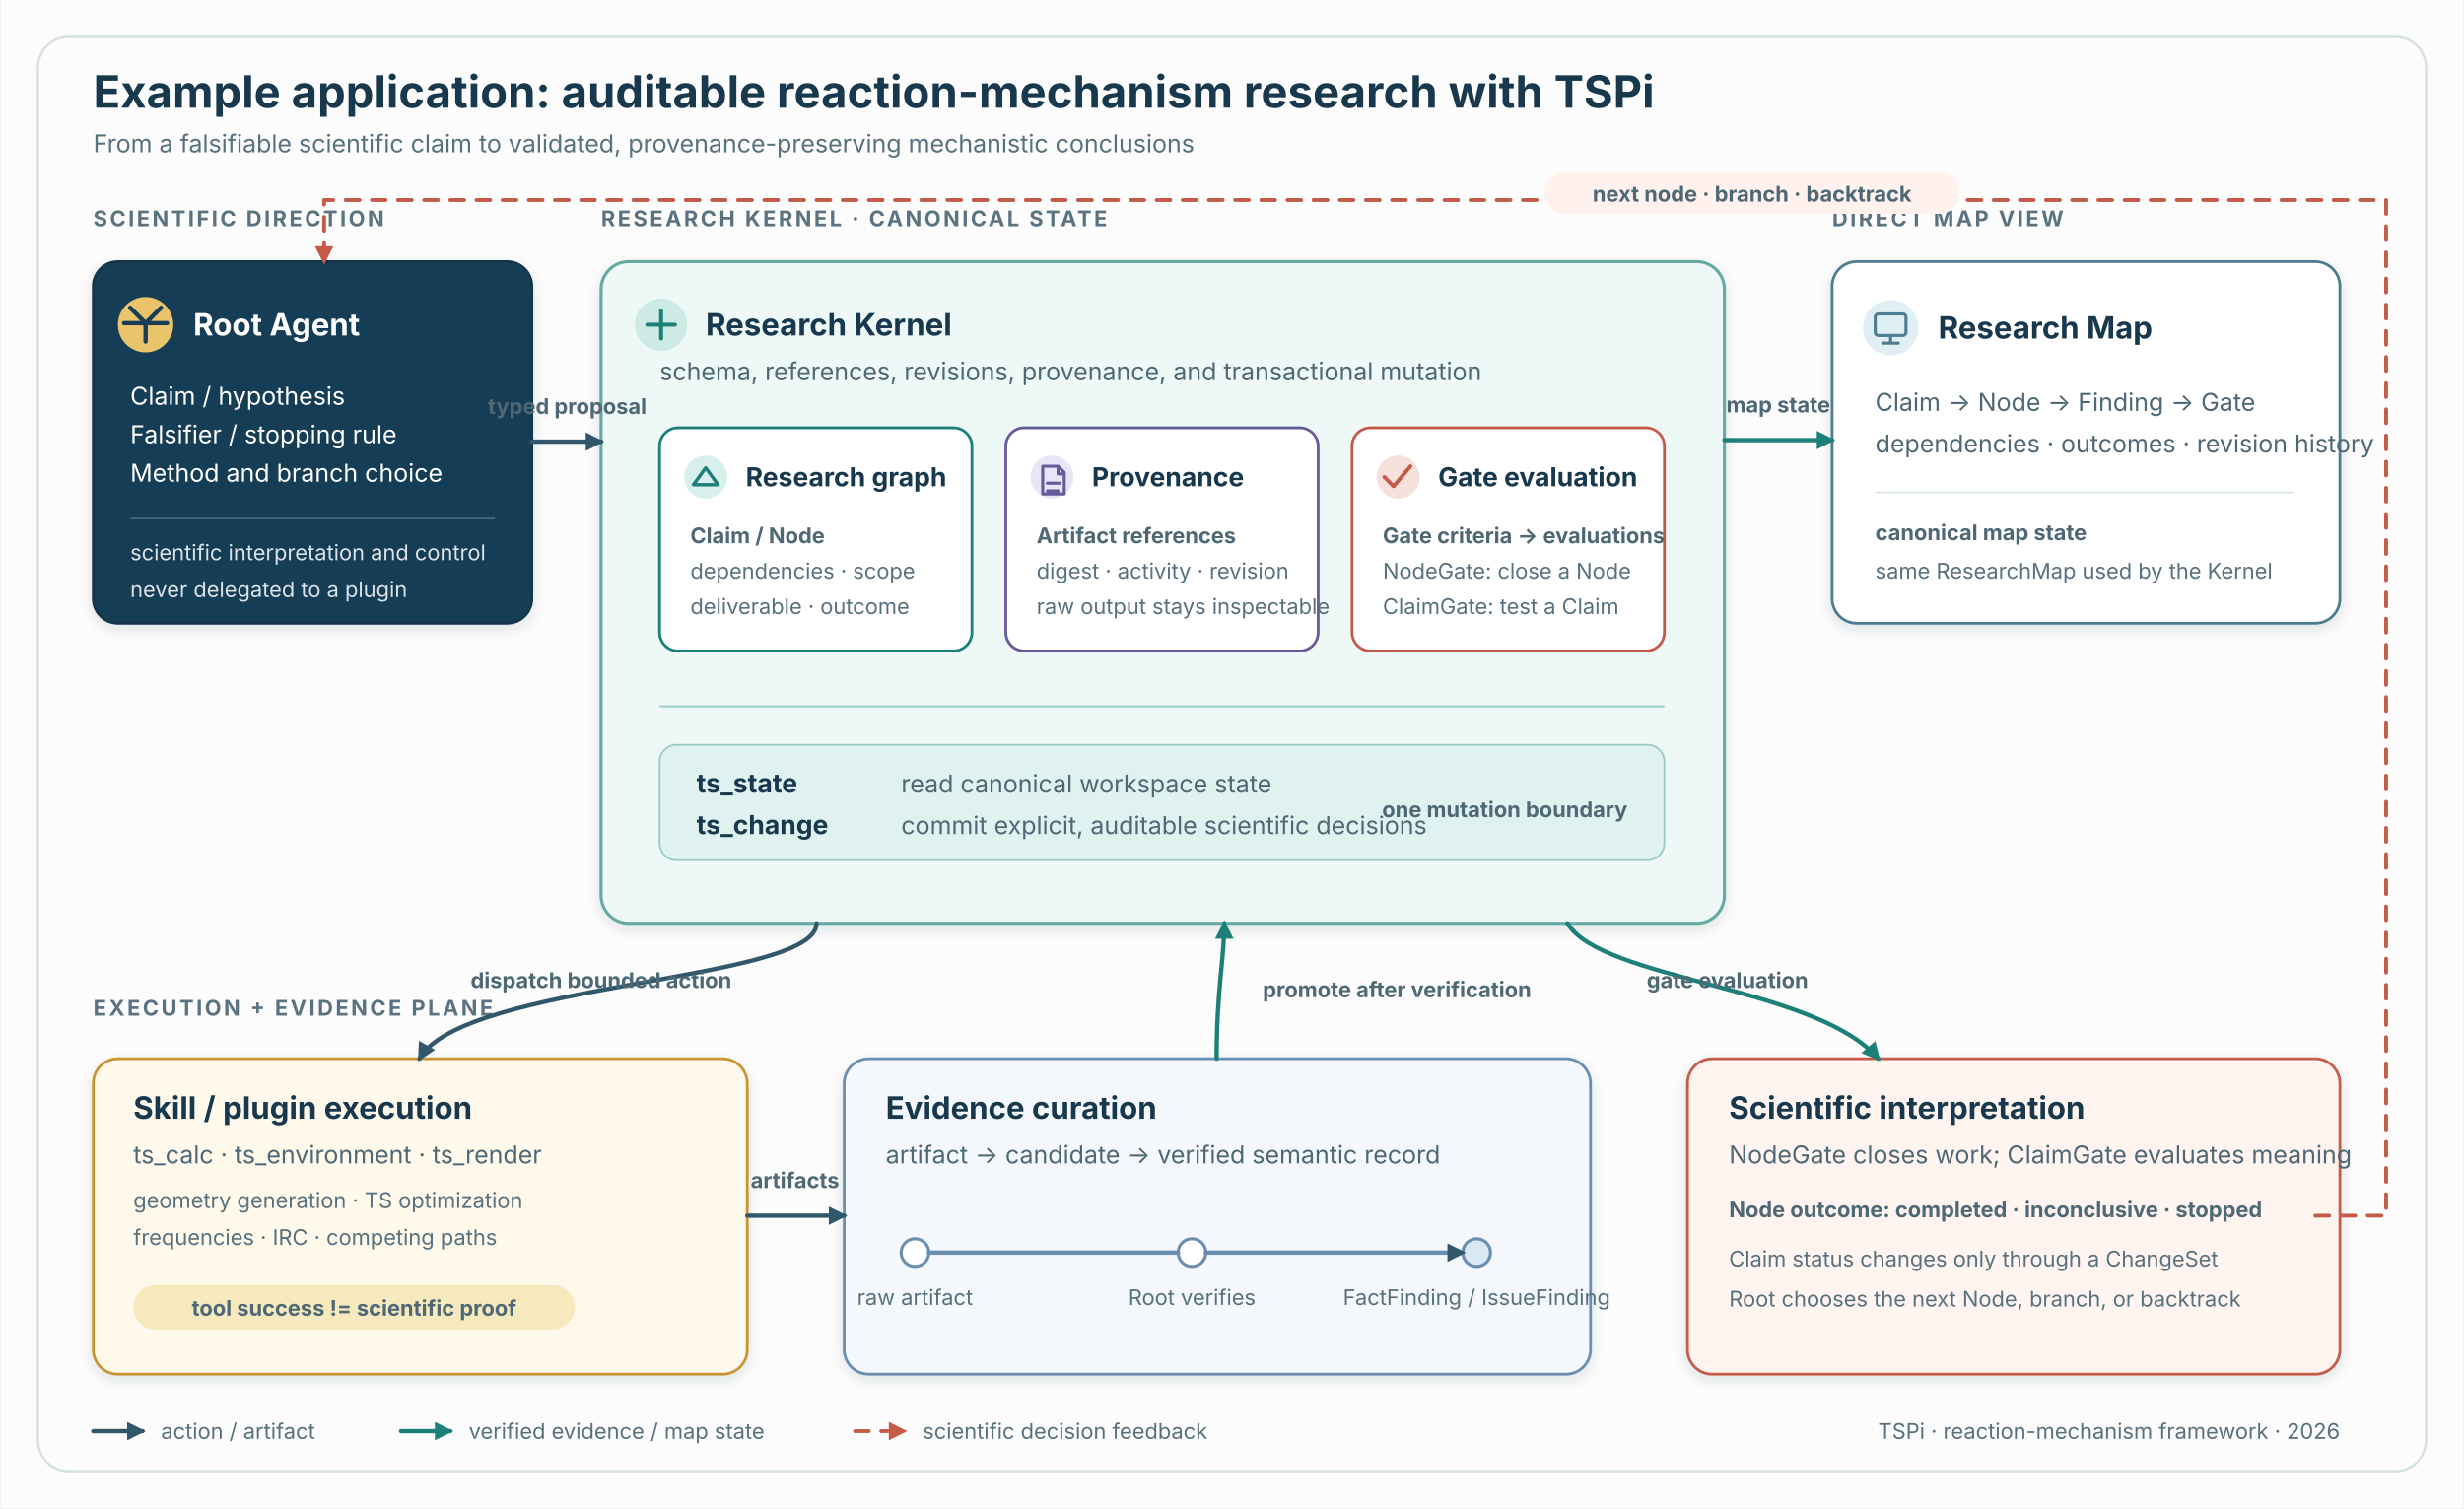
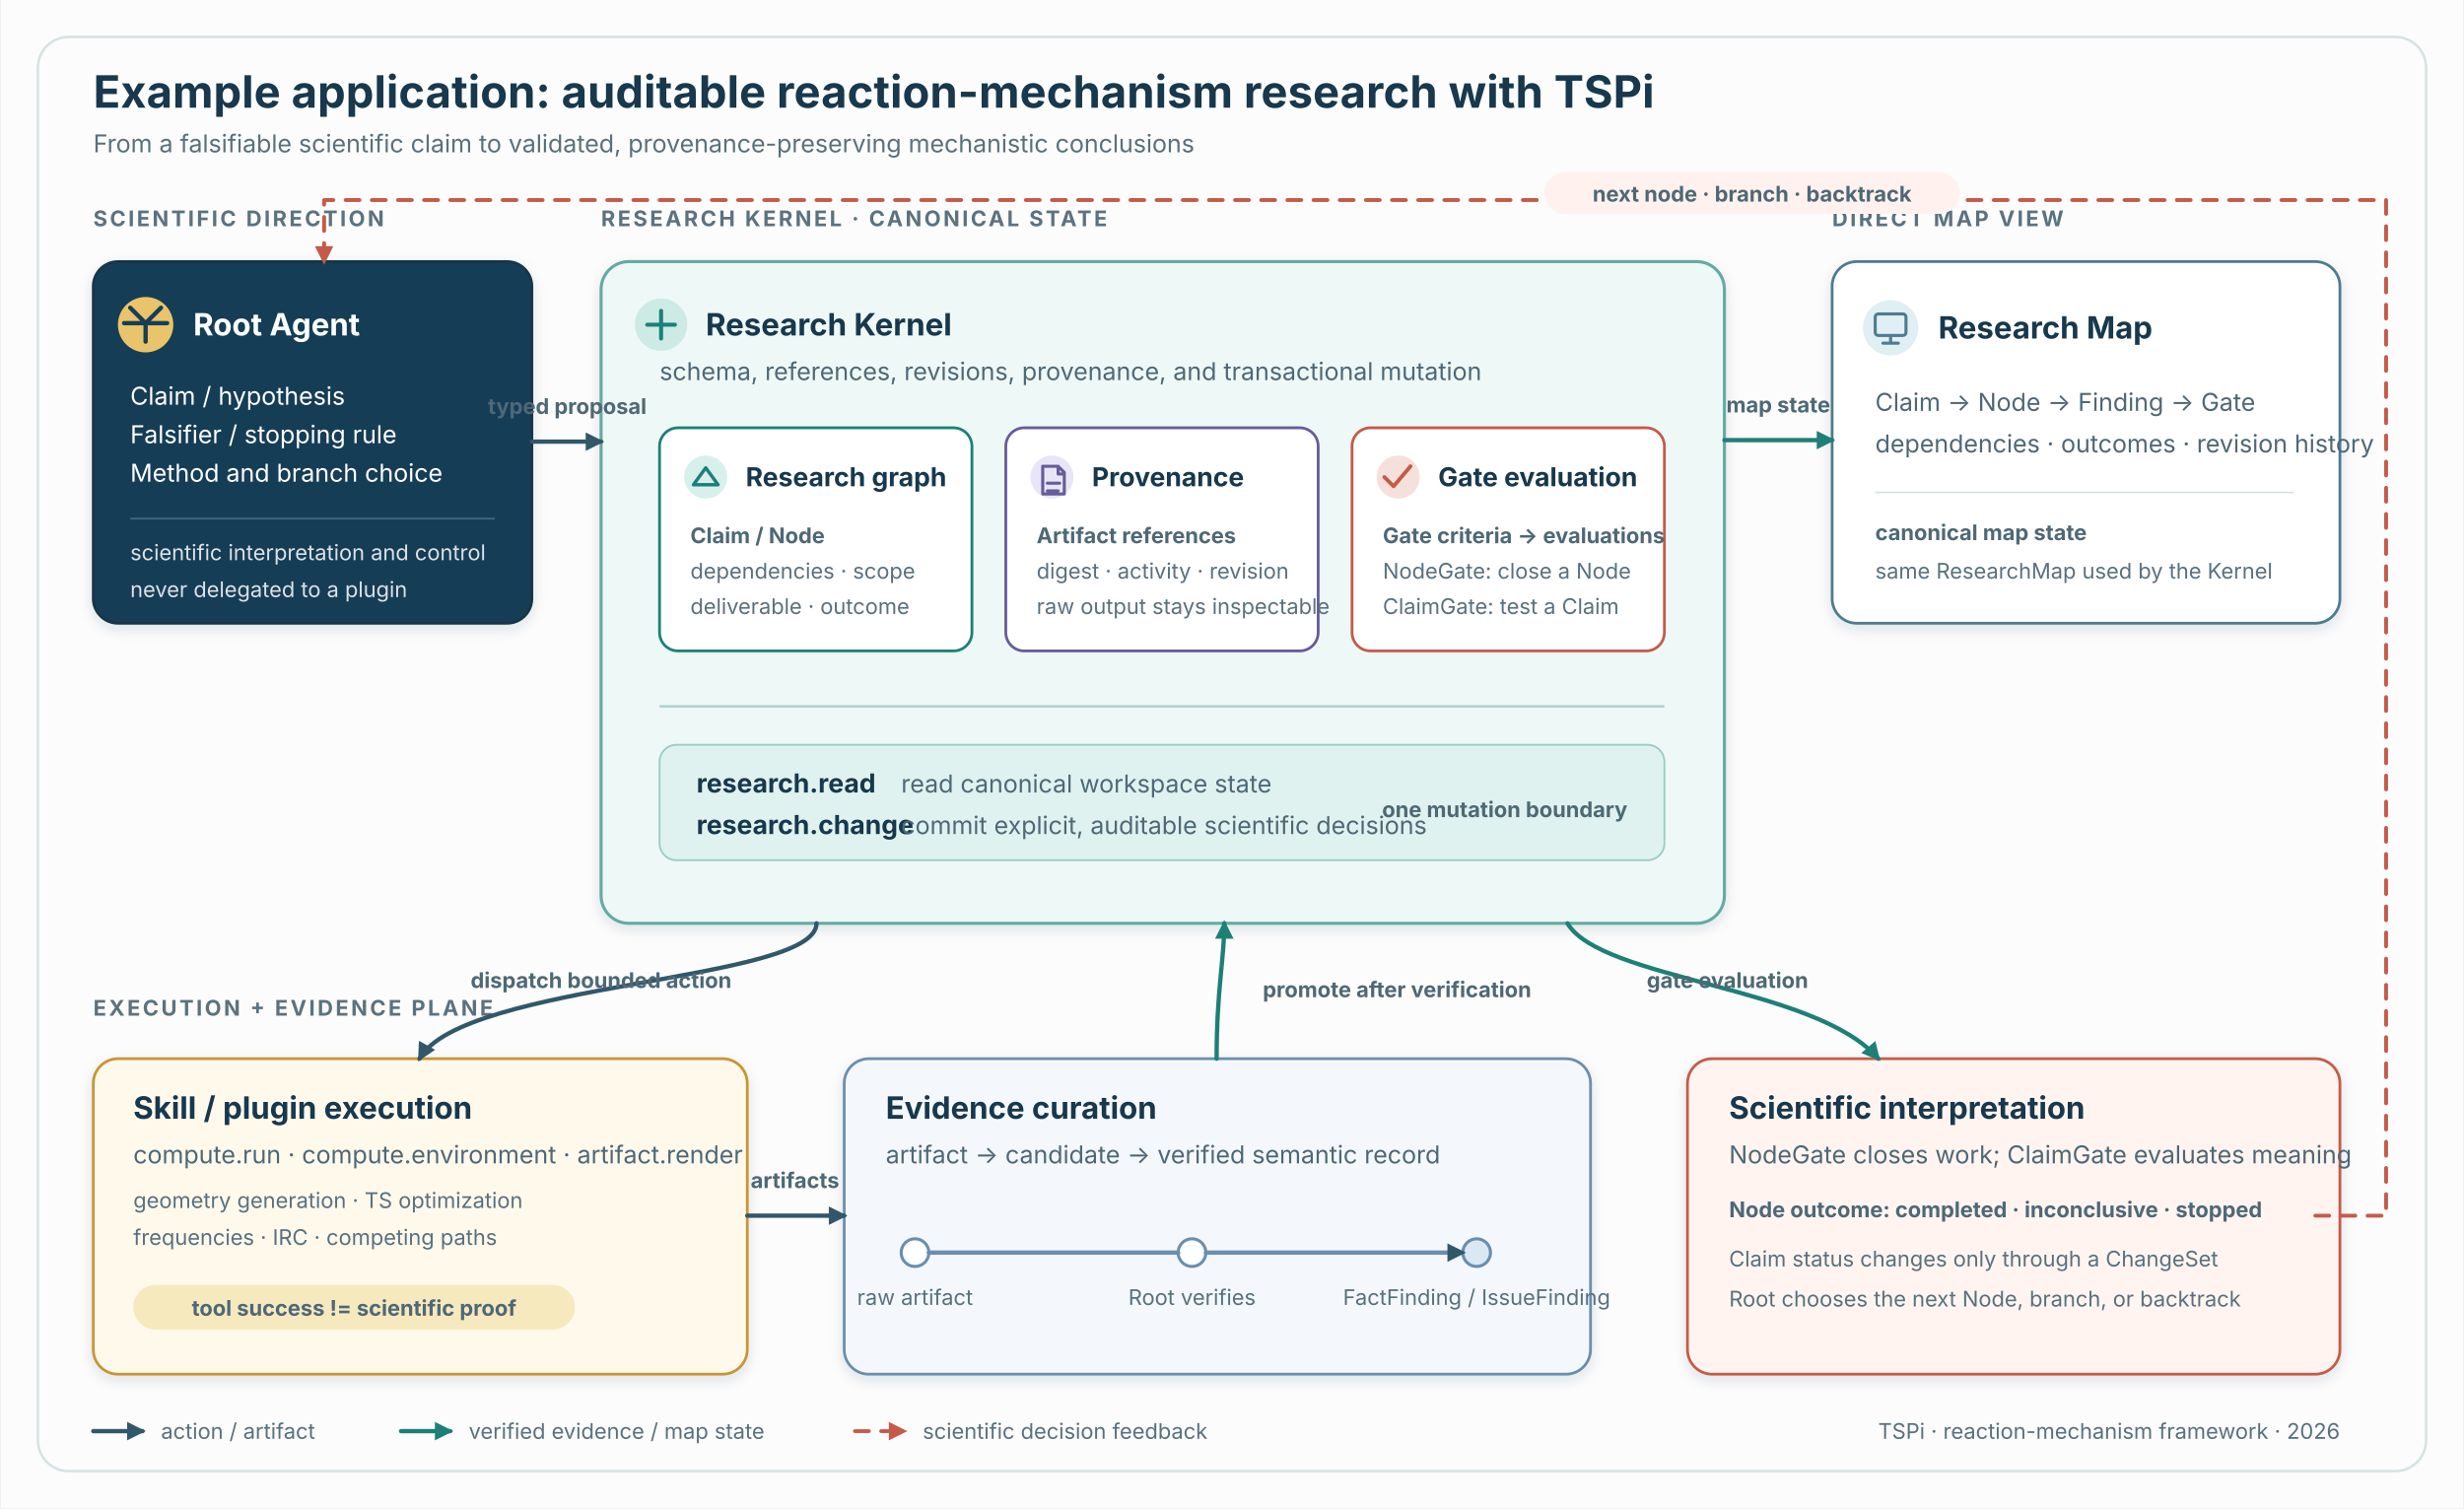
<svg xmlns="http://www.w3.org/2000/svg" width="183mm" height="112mm" viewBox="0 0 1600 980" role="img" aria-labelledby="title desc">
  <defs>
    <marker id="arrow-navy" markerWidth="12" markerHeight="12" refX="10" refY="6" orient="auto" markerUnits="userSpaceOnUse">
      <path d="M0,0 L12,6 L0,12 Z" fill="#31576B" />
    </marker>
    <marker id="arrow-teal" markerWidth="12" markerHeight="12" refX="10" refY="6" orient="auto" markerUnits="userSpaceOnUse">
      <path d="M0,0 L12,6 L0,12 Z" fill="#1D8078" />
    </marker>
    <marker id="arrow-coral" markerWidth="12" markerHeight="12" refX="10" refY="6" orient="auto" markerUnits="userSpaceOnUse">
      <path d="M0,0 L12,6 L0,12 Z" fill="#C45B48" />
    </marker>
    <filter id="shadow" x="-10%" y="-10%" width="120%" height="130%">
      <feDropShadow dx="0" dy="3" stdDeviation="4" flood-color="#17384D" flood-opacity="0.12" />
    </filter>
    <style>
      text { font-family: Inter, "Noto Sans", Arial, sans-serif; fill: #17384D; }
      .title { font-size: 29px; font-weight: 700; letter-spacing: .1px; }
      .subtitle { font-size: 16px; fill: #58717E; }
      .section { font-size: 14px; font-weight: 700; letter-spacing: 1.6px; fill: #5B7280; }
      .heading { font-size: 20px; font-weight: 700; }
      .subheading { font-size: 17px; font-weight: 700; }
      .body { font-size: 16px; fill: #4E6876; }
      .small { font-size: 14px; fill: #58717E; }
      .small-strong { font-size: 14px; font-weight: 700; fill: #4E6876; }
      .inverse { fill: #FFFFFF; }
      .flow { fill: none; stroke: #31576B; stroke-width: 2.8; stroke-linecap: round; stroke-linejoin: round; marker-end: url(#arrow-navy); }
      .evidence-flow { fill: none; stroke: #1D8078; stroke-width: 2.8; stroke-linecap: round; stroke-linejoin: round; marker-end: url(#arrow-teal); }
      .feedback { fill: none; stroke: #C45B48; stroke-width: 2.5; stroke-dasharray: 9 8; stroke-linecap: round; stroke-linejoin: round; marker-end: url(#arrow-coral); }
      .card { filter: url(#shadow); }
    </style>
  </defs>
  <rect width="1600" height="980" fill="#FBFCFB" />
  <rect x="24" y="24" width="1552" height="932" rx="20" fill="#FBFCFB" stroke="#D6E1E3" stroke-width="1.6" />
  <text x="60" y="70" class="title">Example application: auditable reaction-mechanism research with TSPi</text>
  <text x="60" y="99" class="subtitle">From a falsifiable scientific claim to validated, provenance-preserving mechanistic conclusions</text>
  <text x="60" y="147" class="section">SCIENTIFIC DIRECTION</text>
  <text x="390" y="147" class="section">RESEARCH KERNEL · CANONICAL STATE</text>
  <text x="1190" y="147" class="section">DIRECT MAP VIEW</text>
  <g class="card">
    <rect x="60" y="170" width="285" height="235" rx="16" fill="#183E56" stroke="#15364A" stroke-width="1.8" />
  </g>
  <circle cx="94" cy="211" r="18" fill="#E9C46A" />
  <path d="M94 222v-12m0 0-10-10m10 10 10-10m-10 10h-14m14 0h14" fill="none" stroke="#183E56" stroke-width="2.8" stroke-linecap="round" stroke-linejoin="round" />
  <text x="125" y="218" class="heading inverse">Root Agent</text>
  <text x="84" y="263" class="body inverse">Claim / hypothesis</text>
  <text x="84" y="288" class="body inverse">Falsifier / stopping rule</text>
  <text x="84" y="313" class="body inverse">Method and branch choice</text>
  <line x1="84" y1="337" x2="321" y2="337" stroke="#6E95A8" stroke-width="1" opacity=".55" />
  <text x="84" y="364" class="small inverse" opacity=".85">scientific interpretation and control</text>
  <text x="84" y="388" class="small inverse" opacity=".85">never delegated to a plugin</text>
  <g class="card">
    <rect x="390" y="170" width="730" height="430" rx="18" fill="#EEF8F6" stroke="#65AAA2" stroke-width="2" />
  </g>
  <circle cx="429" cy="211" r="17" fill="#CDEAE5" />
  <path d="M420 211h18M429 202v18" stroke="#1D8078" stroke-width="2.6" stroke-linecap="round" />
  <text x="458" y="218" class="heading">Research Kernel</text>
  <text x="428" y="247" class="body">schema, references, revisions, provenance, and transactional mutation</text>
  <g>
    <rect x="428" y="278" width="203" height="145" rx="12" fill="#FFFFFF" stroke="#1D8078" stroke-width="1.8" />
    <circle cx="458" cy="310" r="14" fill="#D8F0EC" />
    <path d="M450 315l8-11 8 11m-16 0h16" fill="none" stroke="#1D8078" stroke-width="2.2" stroke-linecap="round" stroke-linejoin="round" />
    <text x="484" y="316" class="subheading">Research graph</text>
    <text x="448" y="353" class="small-strong">Claim / Node</text>
    <text x="448" y="376" class="small">dependencies · scope</text>
    <text x="448" y="399" class="small">deliverable · outcome</text>
  </g>
  <g>
    <rect x="653" y="278" width="203" height="145" rx="12" fill="#FFFFFF" stroke="#665B9B" stroke-width="1.8" />
    <circle cx="683" cy="310" r="14" fill="#E8E6F6" />
    <path d="M677 303h10l4 4v14h-14zM687 303v5h4M680 314h8M680 319h7" fill="none" stroke="#665B9B" stroke-width="2" stroke-linecap="round" stroke-linejoin="round" />
    <text x="709" y="316" class="subheading">Provenance</text>
    <text x="673" y="353" class="small-strong">Artifact references</text>
    <text x="673" y="376" class="small">digest · activity · revision</text>
    <text x="673" y="399" class="small">raw output stays inspectable</text>
  </g>
  <g>
    <rect x="878" y="278" width="203" height="145" rx="12" fill="#FFFFFF" stroke="#C45B48" stroke-width="1.8" />
    <circle cx="908" cy="310" r="14" fill="#F6E0DB" />
    <path d="M899 310l6 6 11-13" fill="none" stroke="#C45B48" stroke-width="2.5" stroke-linecap="round" stroke-linejoin="round" />
    <text x="934" y="316" class="subheading">Gate evaluation</text>
    <text x="898" y="353" class="small-strong">Gate criteria -&gt; evaluations</text>
    <text x="898" y="376" class="small">NodeGate: close a Node</text>
    <text x="898" y="399" class="small">ClaimGate: test a Claim</text>
  </g>
  <line x1="428" y1="459" x2="1081" y2="459" stroke="#A7D1CC" stroke-width="1.5" />
  <rect x="428" y="484" width="653" height="75" rx="11" fill="#DFF2EF" stroke="#9DCBC5" stroke-width="1.2" />
-   <text x="452" y="515" class="subheading">ts_state</text>
+   <text x="452" y="515" class="subheading">research.read</text>
  <text x="585" y="515" class="body">read canonical workspace state</text>
-   <text x="452" y="542" class="subheading">ts_change</text>
+   <text x="452" y="542" class="subheading">research.change</text>
  <text x="585" y="542" class="body">commit explicit, auditable scientific decisions</text>
  <text x="1057" y="531" class="small-strong" text-anchor="end">one mutation boundary</text>
  <g class="card">
    <rect x="1190" y="170" width="330" height="235" rx="16" fill="#FFFFFF" stroke="#4E7C90" stroke-width="1.8" />
  </g>
  <circle cx="1228" cy="213" r="18" fill="#E0EFF3" />
  <rect x="1218" y="204" width="20" height="14" rx="2" fill="none" stroke="#4E7C90" stroke-width="2" />
  <path d="M1223 223h10m-5-5v5" stroke="#4E7C90" stroke-width="2" stroke-linecap="round" />
  <text x="1259" y="220" class="heading">Research Map</text>
  <text x="1218" y="267" class="body">Claim -&gt; Node -&gt; Finding -&gt; Gate</text>
  <text x="1218" y="294" class="body">dependencies · outcomes · revision history</text>
  <line x1="1218" y1="320" x2="1490" y2="320" stroke="#D5E2E5" stroke-width="1" />
  <text x="1218" y="351" class="small-strong">canonical map state</text>
  <text x="1218" y="376" class="small">same ResearchMap used by the Kernel</text>
  <path d="M345 287H390" class="flow" />
  <text x="368" y="269" class="small-strong" text-anchor="middle">typed proposal</text>
  <path d="M1120 286H1190" class="evidence-flow" />
  <text x="1155" y="268" class="small-strong" text-anchor="middle" fill="#1D8078">map state</text>
  <text x="60" y="660" class="section">EXECUTION + EVIDENCE PLANE</text>
  <g class="card">
    <rect x="60" y="688" width="425" height="205" rx="16" fill="#FFF9EC" stroke="#C89535" stroke-width="1.8" />
  </g>
  <text x="86" y="727" class="heading">Skill / plugin execution</text>
-   <text x="86" y="756" class="body">ts_calc · ts_environment · ts_render</text>
+   <text x="86" y="756" class="body">compute.run · compute.environment · artifact.render</text>
  <text x="86" y="785" class="small">geometry generation · TS optimization</text>
  <text x="86" y="809" class="small">frequencies · IRC · competing paths</text>
  <rect x="86" y="835" width="287" height="29" rx="14.5" fill="#F6E9BE" />
  <text x="229.5" y="855" class="small-strong" text-anchor="middle">tool success != scientific proof</text>
  <g class="card">
    <rect x="548" y="688" width="485" height="205" rx="16" fill="#F4F8FC" stroke="#6A8EAF" stroke-width="1.8" />
  </g>
  <text x="575" y="727" class="heading">Evidence curation</text>
  <text x="575" y="756" class="body">artifact -&gt; candidate -&gt; verified semantic record</text>
  <g>
    <circle cx="594" cy="814" r="9" fill="#FFFFFF" stroke="#6A8EAF" stroke-width="2" />
    <circle cx="774" cy="814" r="9" fill="#FFFFFF" stroke="#6A8EAF" stroke-width="2" />
    <circle cx="959" cy="814" r="9" fill="#D9E8F3" stroke="#6A8EAF" stroke-width="2" />
    <path d="M603 814H765M783 814H950" fill="none" stroke="#6A8EAF" stroke-width="2.8" stroke-linecap="round" marker-end="url(#arrow-navy)" />
    <text x="594" y="848" class="small" text-anchor="middle">raw artifact</text>
    <text x="774" y="848" class="small" text-anchor="middle">Root verifies</text>
    <text x="959" y="848" class="small" text-anchor="middle">FactFinding / IssueFinding</text>
  </g>
  <g class="card">
    <rect x="1096" y="688" width="424" height="205" rx="16" fill="#FFF4F0" stroke="#C45B48" stroke-width="1.8" />
  </g>
  <text x="1123" y="727" class="heading">Scientific interpretation</text>
  <text x="1123" y="756" class="body">NodeGate closes work; ClaimGate evaluates meaning</text>
  <text x="1123" y="791" class="small-strong">Node outcome: completed · inconclusive · stopped</text>
  <text x="1123" y="823" class="small">Claim status changes only through a ChangeSet</text>
  <text x="1123" y="849" class="small">Root chooses the next Node, branch, or backtrack</text>
  <path d="M530 600C530 638 300 638 272 688" class="flow" />
  <text x="390" y="642" class="small-strong" text-anchor="middle">dispatch bounded action</text>
  <path d="M485 790H548" class="flow" />
  <text x="516" y="772" class="small-strong" text-anchor="middle">artifacts</text>
  <path d="M790 688C790 643 795 623 795 600" class="evidence-flow" />
  <text x="820" y="648" class="small-strong" fill="#1D8078">promote after verification</text>
  <path d="M1018 600C1040 637 1180 641 1220 688" class="evidence-flow" />
  <text x="1122" y="642" class="small-strong" fill="#1D8078" text-anchor="middle">gate evaluation</text>
  <path d="M1504 790H1550V130H210V170" class="feedback" />
  <rect x="1003" y="112" width="270" height="27" rx="13.5" fill="#FFF1ED" />
  <text x="1138" y="131" class="small-strong" text-anchor="middle" fill="#B74C3B">next node · branch · backtrack</text>
  <line x1="60" y1="930" x2="92" y2="930" class="flow" />
  <text x="104" y="935" class="small">action / artifact</text>
  <line x1="260" y1="930" x2="292" y2="930" class="evidence-flow" />
  <text x="304" y="935" class="small">verified evidence / map state</text>
  <line x1="555" y1="930" x2="587" y2="930" class="feedback" />
  <text x="599" y="935" class="small">scientific decision feedback</text>
  <text x="1520" y="935" class="small" text-anchor="end">TSPi · reaction-mechanism framework · 2026</text>
</svg>
